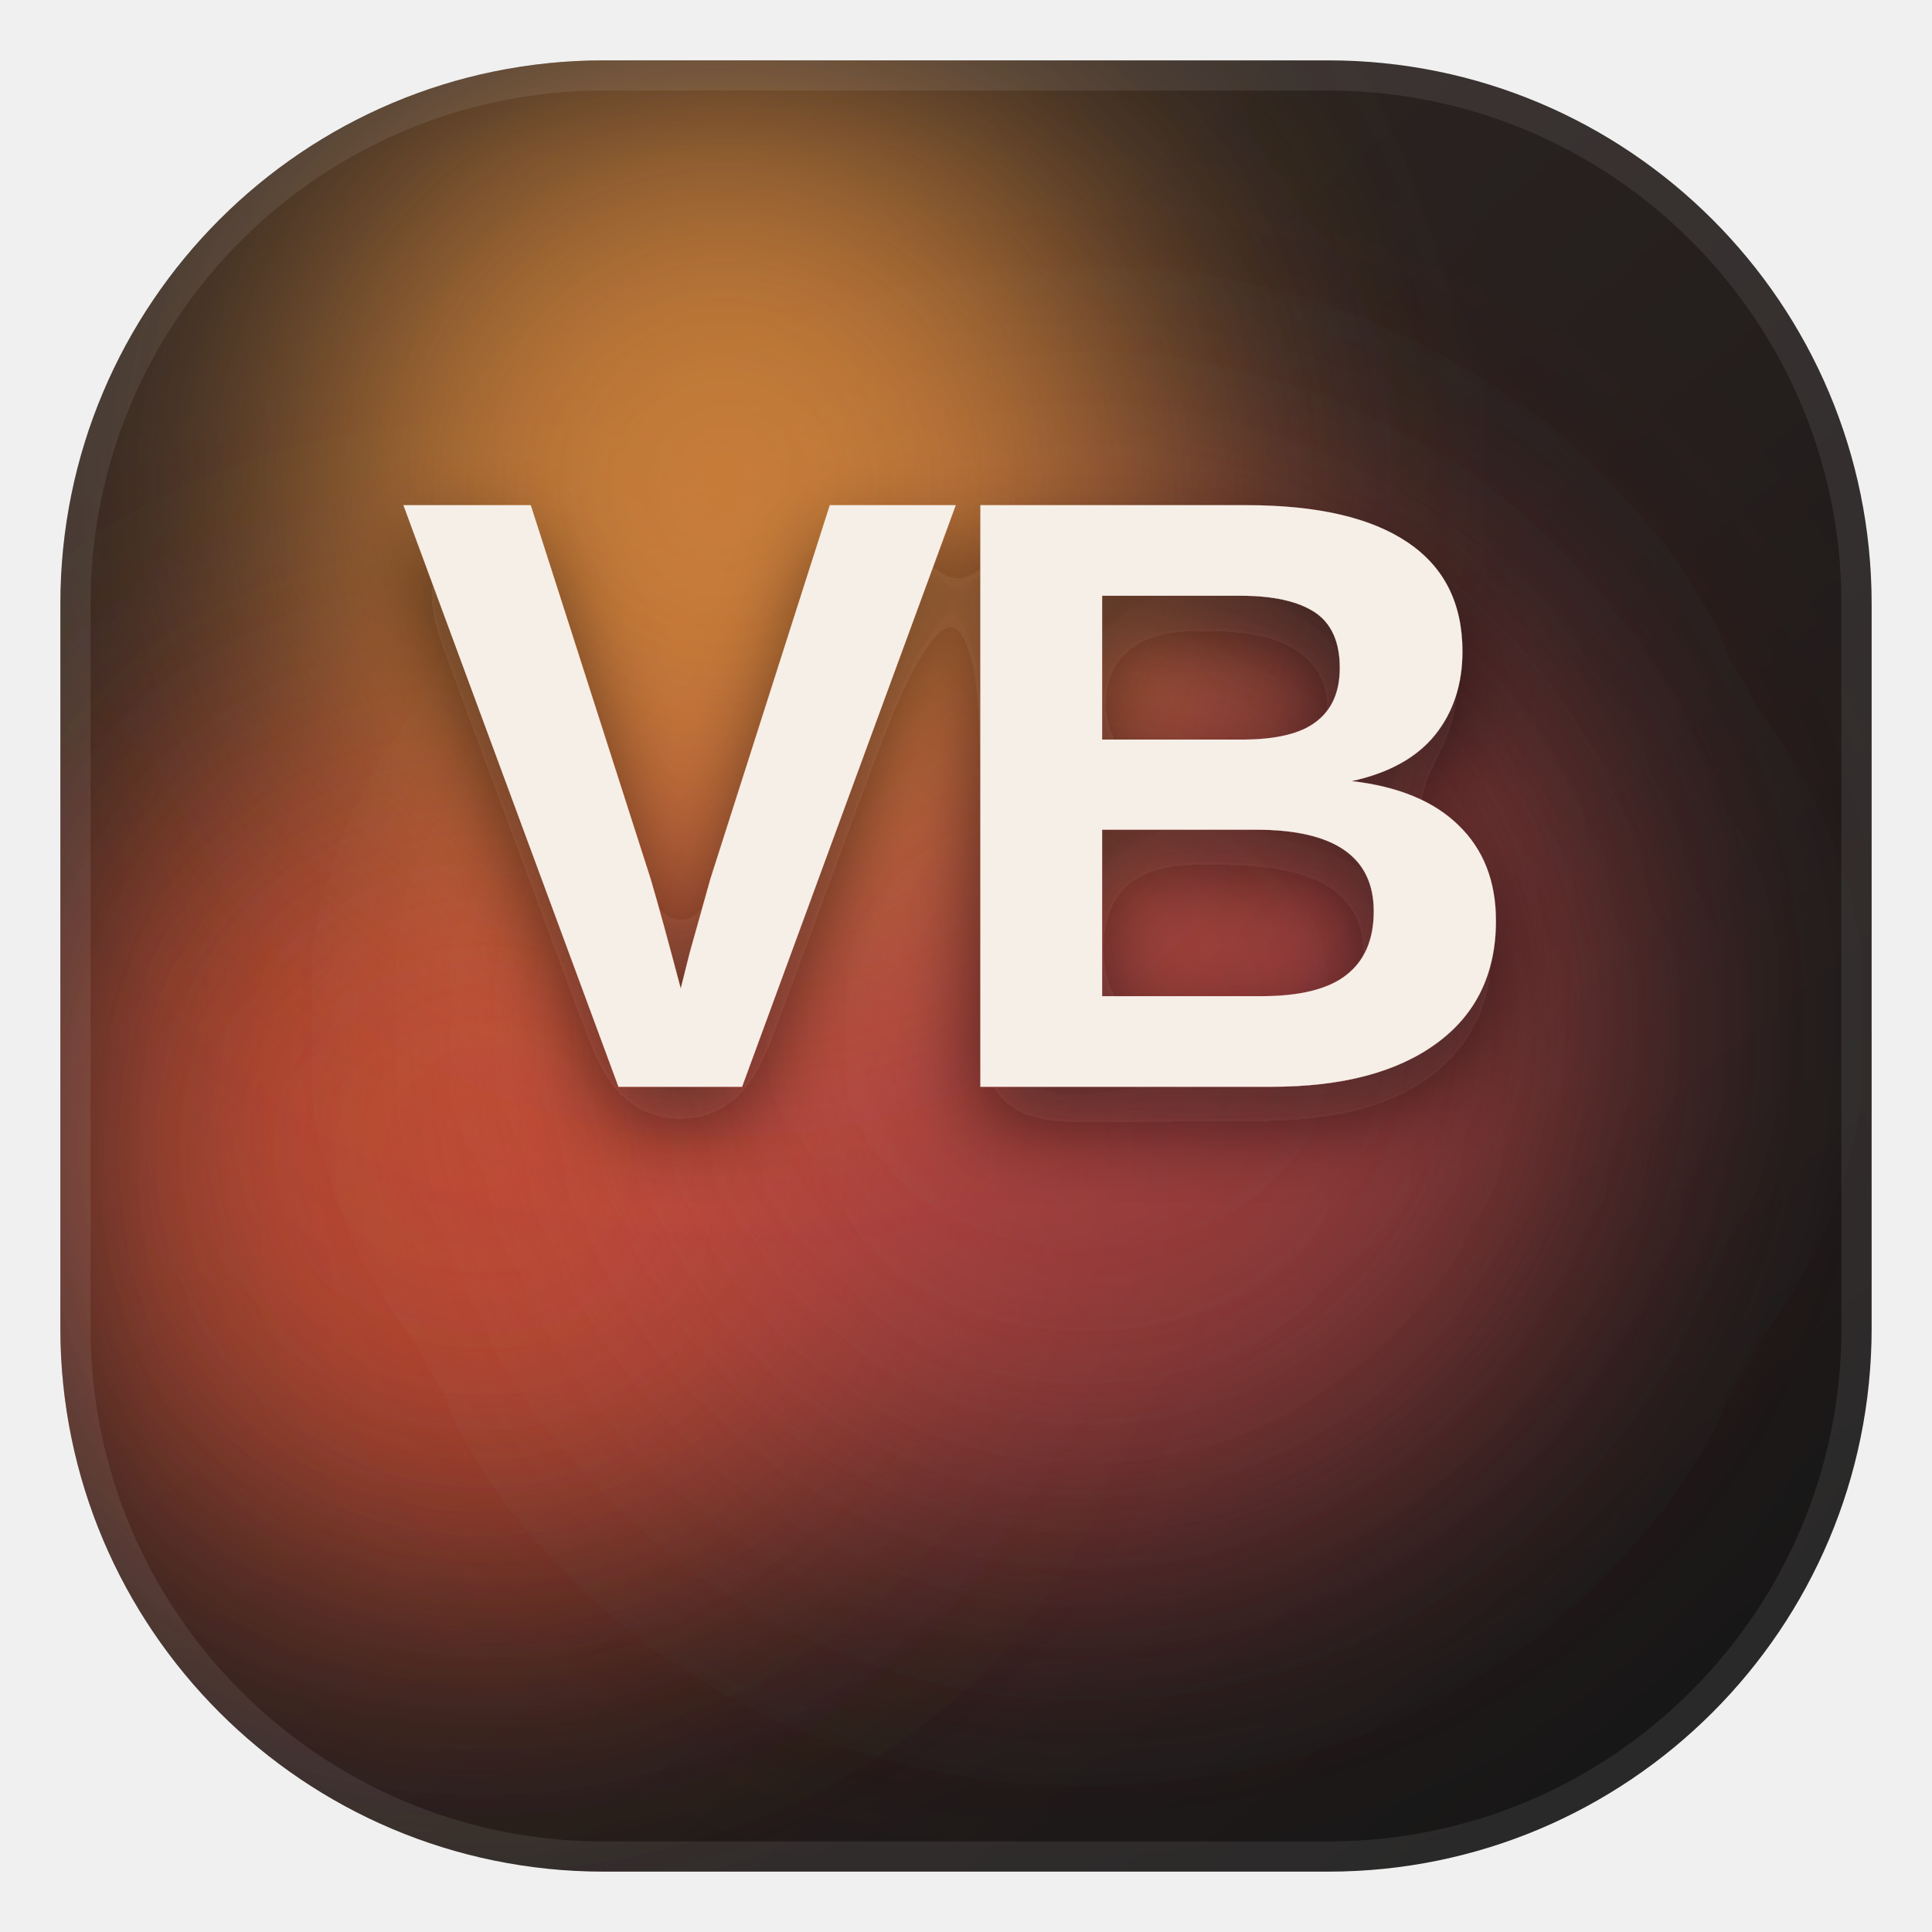
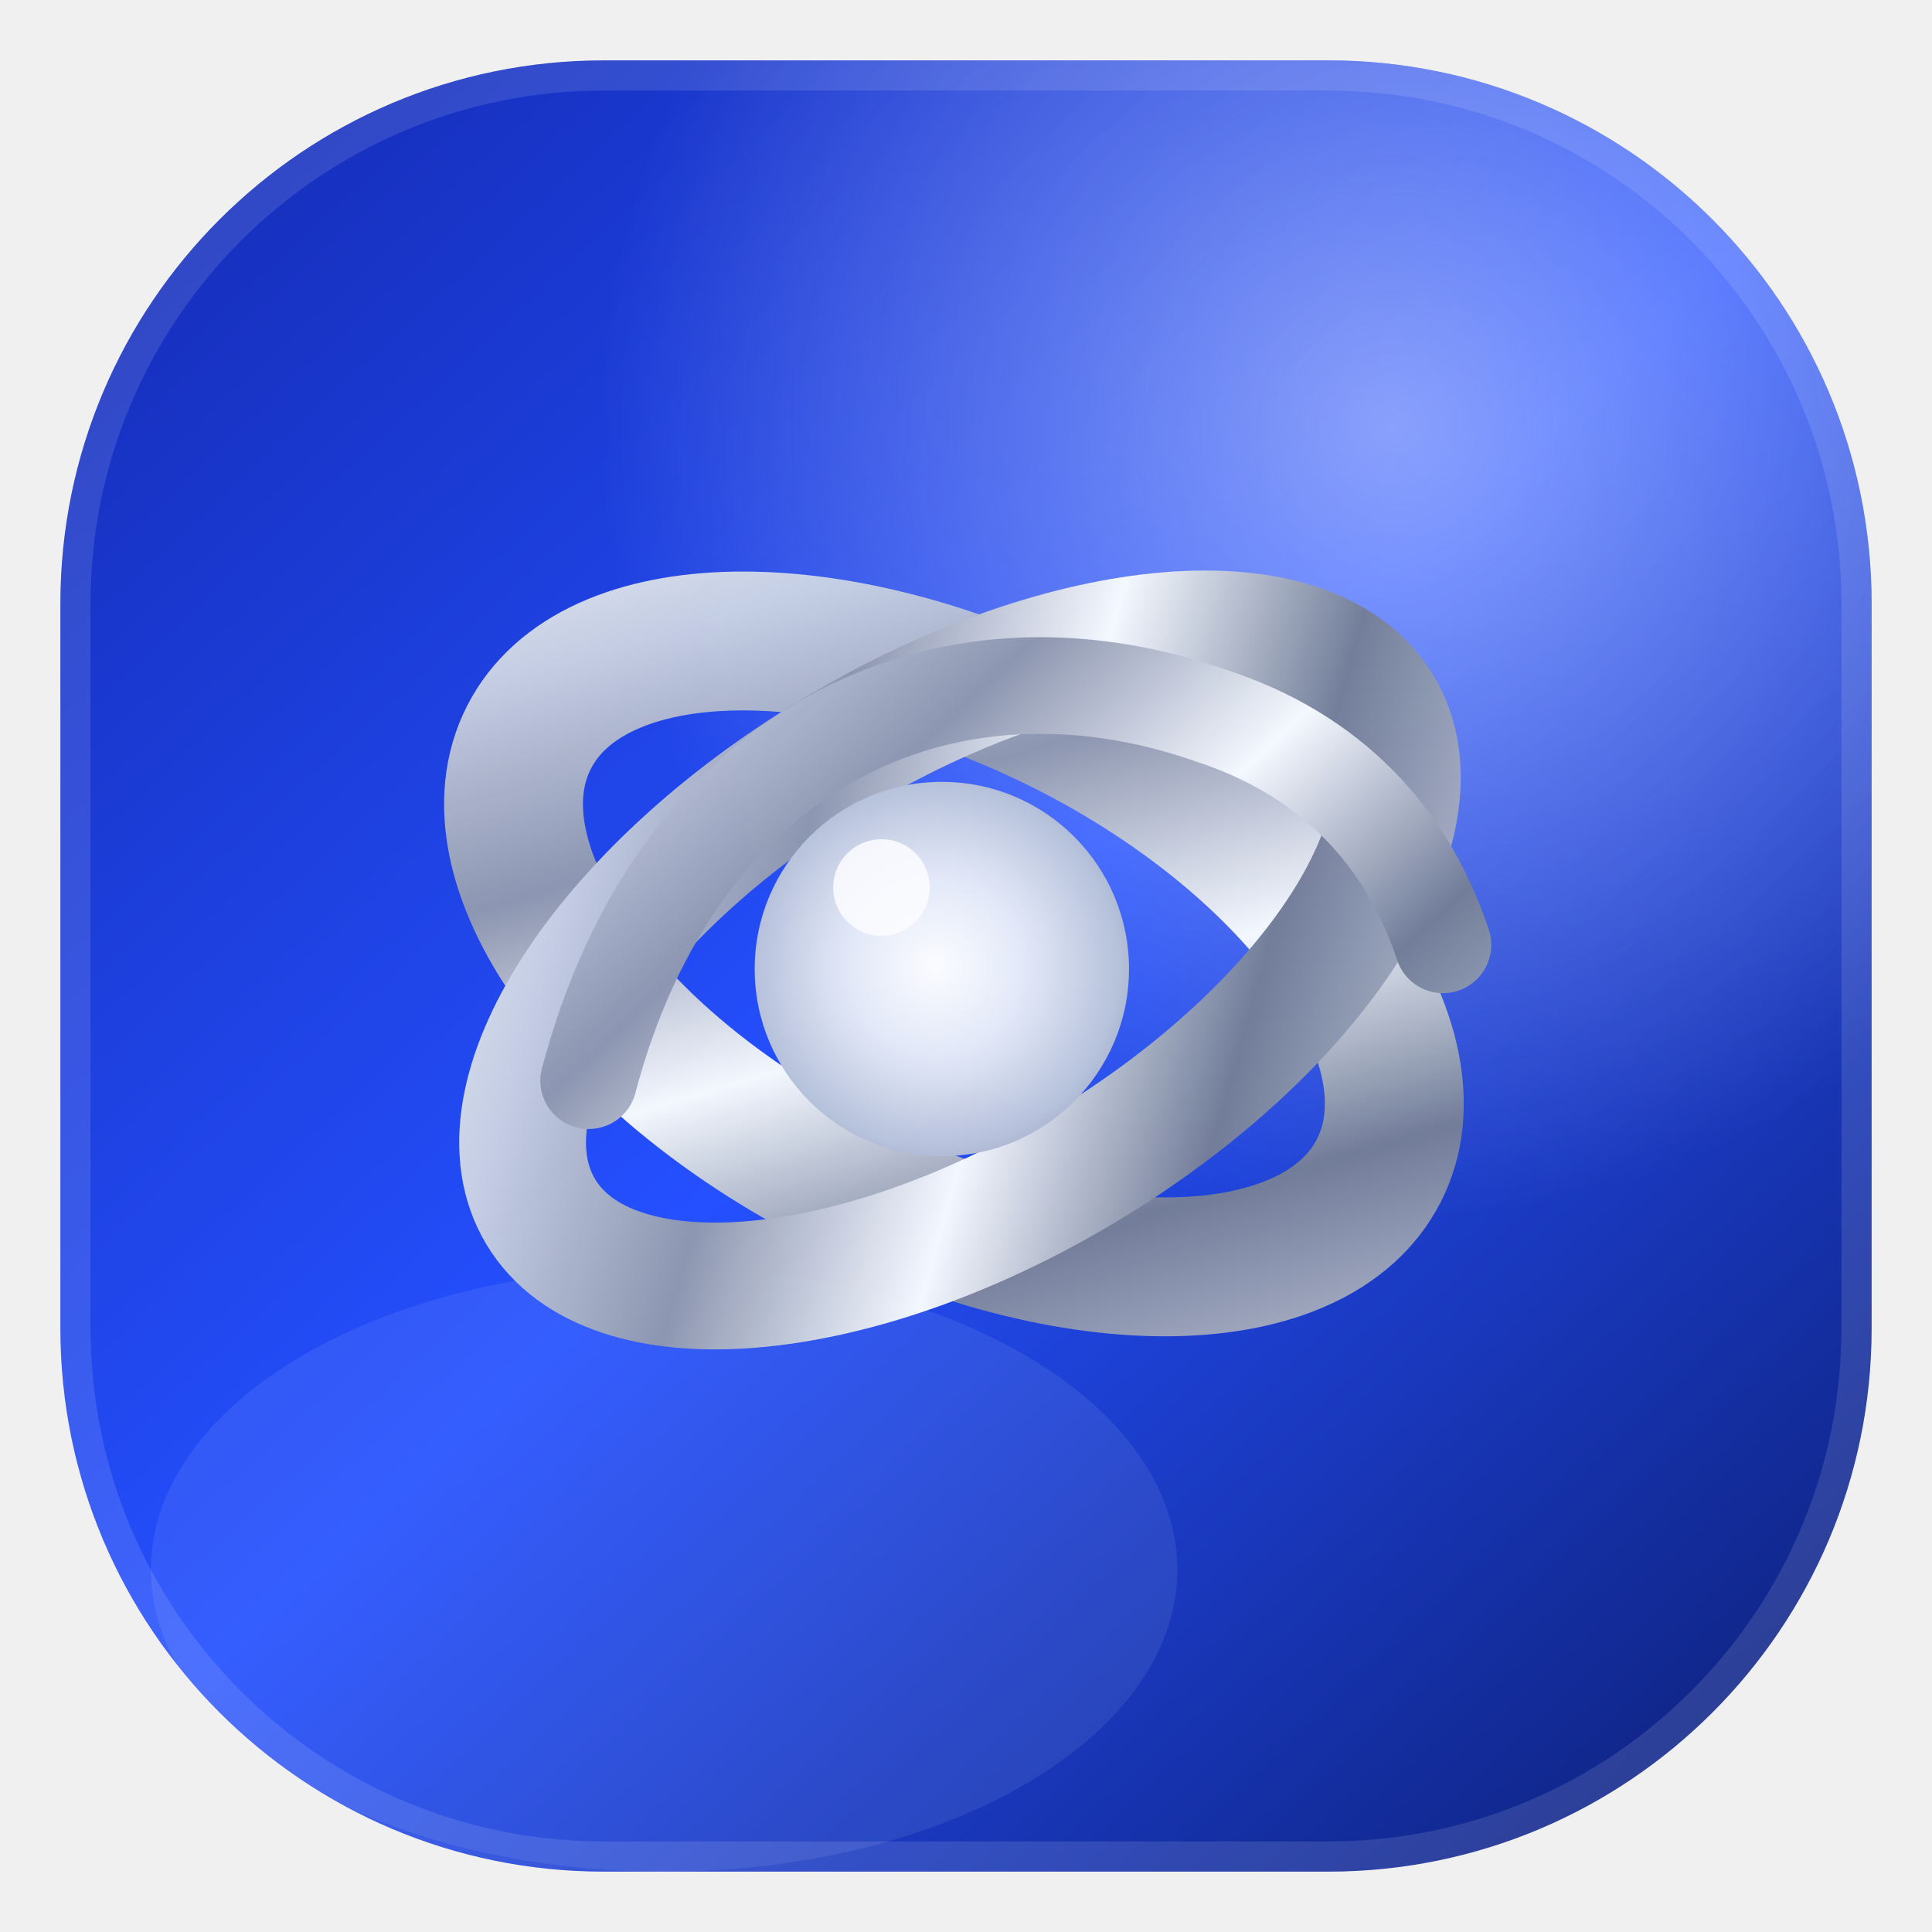
<svg xmlns="http://www.w3.org/2000/svg" viewBox="0 0 64 64" fill="none">
  <defs>
-     <linearGradient id="favicon-base" x1="12" y1="8" x2="54" y2="58" gradientUnits="userSpaceOnUse">
-       <stop offset="0" stop-color="#2e2622" />
-       <stop offset="0.52" stop-color="#241e1d" />
-       <stop offset="1" stop-color="#171717" />
+     <linearGradient id="bg" x1="8" y1="6" x2="58" y2="60" gradientUnits="userSpaceOnUse">
+       <stop offset="0" stop-color="#1630BE" />
+       <stop offset="0.48" stop-color="#2550FF" />
+       <stop offset="1" stop-color="#0E227F" />
    </linearGradient>
-     <filter id="favicon-blur" x="-40%" y="-40%" width="180%" height="180%">
-       <feGaussianBlur stdDeviation="5.5" />
-     </filter>
-     <filter id="favicon-shadow" x="-20%" y="-20%" width="140%" height="140%">
-       <feDropShadow dx="0" dy="1.2" stdDeviation="1.4" flood-color="#120f10" flood-opacity="0.55" />
-     </filter>
-     <clipPath id="favicon-clip">
+     <radialGradient id="glow" cx="0" cy="0" r="1" gradientUnits="userSpaceOnUse" gradientTransform="translate(46 14) rotate(129.56) scale(26.2866)">
+       <stop stop-color="#F8FBFF" stop-opacity="0.48" />
+       <stop offset="1" stop-color="#F8FBFF" stop-opacity="0" />
+     </radialGradient>
+     <linearGradient id="chrome" x1="18" y1="16" x2="48" y2="48" gradientUnits="userSpaceOnUse">
+       <stop offset="0" stop-color="#FBFDFF" />
+       <stop offset="0.18" stop-color="#C6CFE3" />
+       <stop offset="0.34" stop-color="#8E97AF" />
+       <stop offset="0.52" stop-color="#F7FBFF" />
+       <stop offset="0.7" stop-color="#737E98" />
+       <stop offset="1" stop-color="#EEF3FF" />
+     </linearGradient>
+     <radialGradient id="pearl" cx="0" cy="0" r="1" gradientUnits="userSpaceOnUse" gradientTransform="translate(31 32) rotate(49.12) scale(9.76025)">
+       <stop stop-color="#FFFFFF" />
+       <stop offset="0.3" stop-color="#E6EBF8" />
+       <stop offset="0.62" stop-color="#B9C3DA" />
+       <stop offset="1" stop-color="#6F7A96" />
+     </radialGradient>
+     <clipPath id="clip">
      <rect x="2" y="2" width="60" height="60" rx="18" />
    </clipPath>
  </defs>
-   <g clip-path="url(#favicon-clip)">
-     <rect x="2" y="2" width="60" height="60" rx="18" fill="url(#favicon-base)" />
-     <circle cx="16" cy="38" r="15" fill="#da523a" fill-opacity="0.82" filter="url(#favicon-blur)" />
-     <circle cx="36" cy="34" r="17" fill="#c54a4a" fill-opacity="0.72" filter="url(#favicon-blur)" />
-     <circle cx="24" cy="16" r="14" fill="#da893a" fill-opacity="0.88" filter="url(#favicon-blur)" />
+   <g clip-path="url(#clip)">
+     <rect x="2" y="2" width="60" height="60" rx="18" fill="url(#bg)" />
+     <rect x="2" y="2" width="60" height="60" rx="18" fill="url(#glow)" />
+     <ellipse cx="22" cy="52" rx="17" ry="10" fill="#F8FBFF" fill-opacity="0.08" />
  </g>
-   <rect x="2.5" y="2.5" width="59" height="59" rx="17.5" stroke="white" stroke-opacity="0.08" />
-   <text x="32" y="36" fill="#f6efe8" filter="url(#favicon-shadow)" font-family="Arial, Helvetica, sans-serif" font-size="28" font-weight="700" letter-spacing="-1.25" text-anchor="middle">
-     VB
-   </text>
+   <g opacity="0.98">
+     <ellipse cx="31.6" cy="31.6" rx="15.8" ry="8.4" transform="rotate(27 31.6 31.6)" stroke="url(#chrome)" stroke-width="4.6" />
+     <ellipse cx="31.8" cy="31.8" rx="16.2" ry="8" transform="rotate(-31 31.8 31.8)" stroke="url(#chrome)" stroke-width="4.2" />
+     <path d="M19.5 35.8C22.4 24.8 31.2 20.6 40.1 23.7C44.1 25 46.6 27.7 47.8 31.3" stroke="url(#chrome)" stroke-width="3.2" stroke-linecap="round" />
+     <circle cx="31.2" cy="32.1" r="6.2" fill="url(#pearl)" />
+     <circle cx="29.2" cy="29.4" r="1.6" fill="#FFFFFF" fill-opacity="0.88" />
+   </g>
+   <rect x="2.5" y="2.5" width="59" height="59" rx="17.5" stroke="#FFFFFF" stroke-opacity="0.12" />
</svg>
